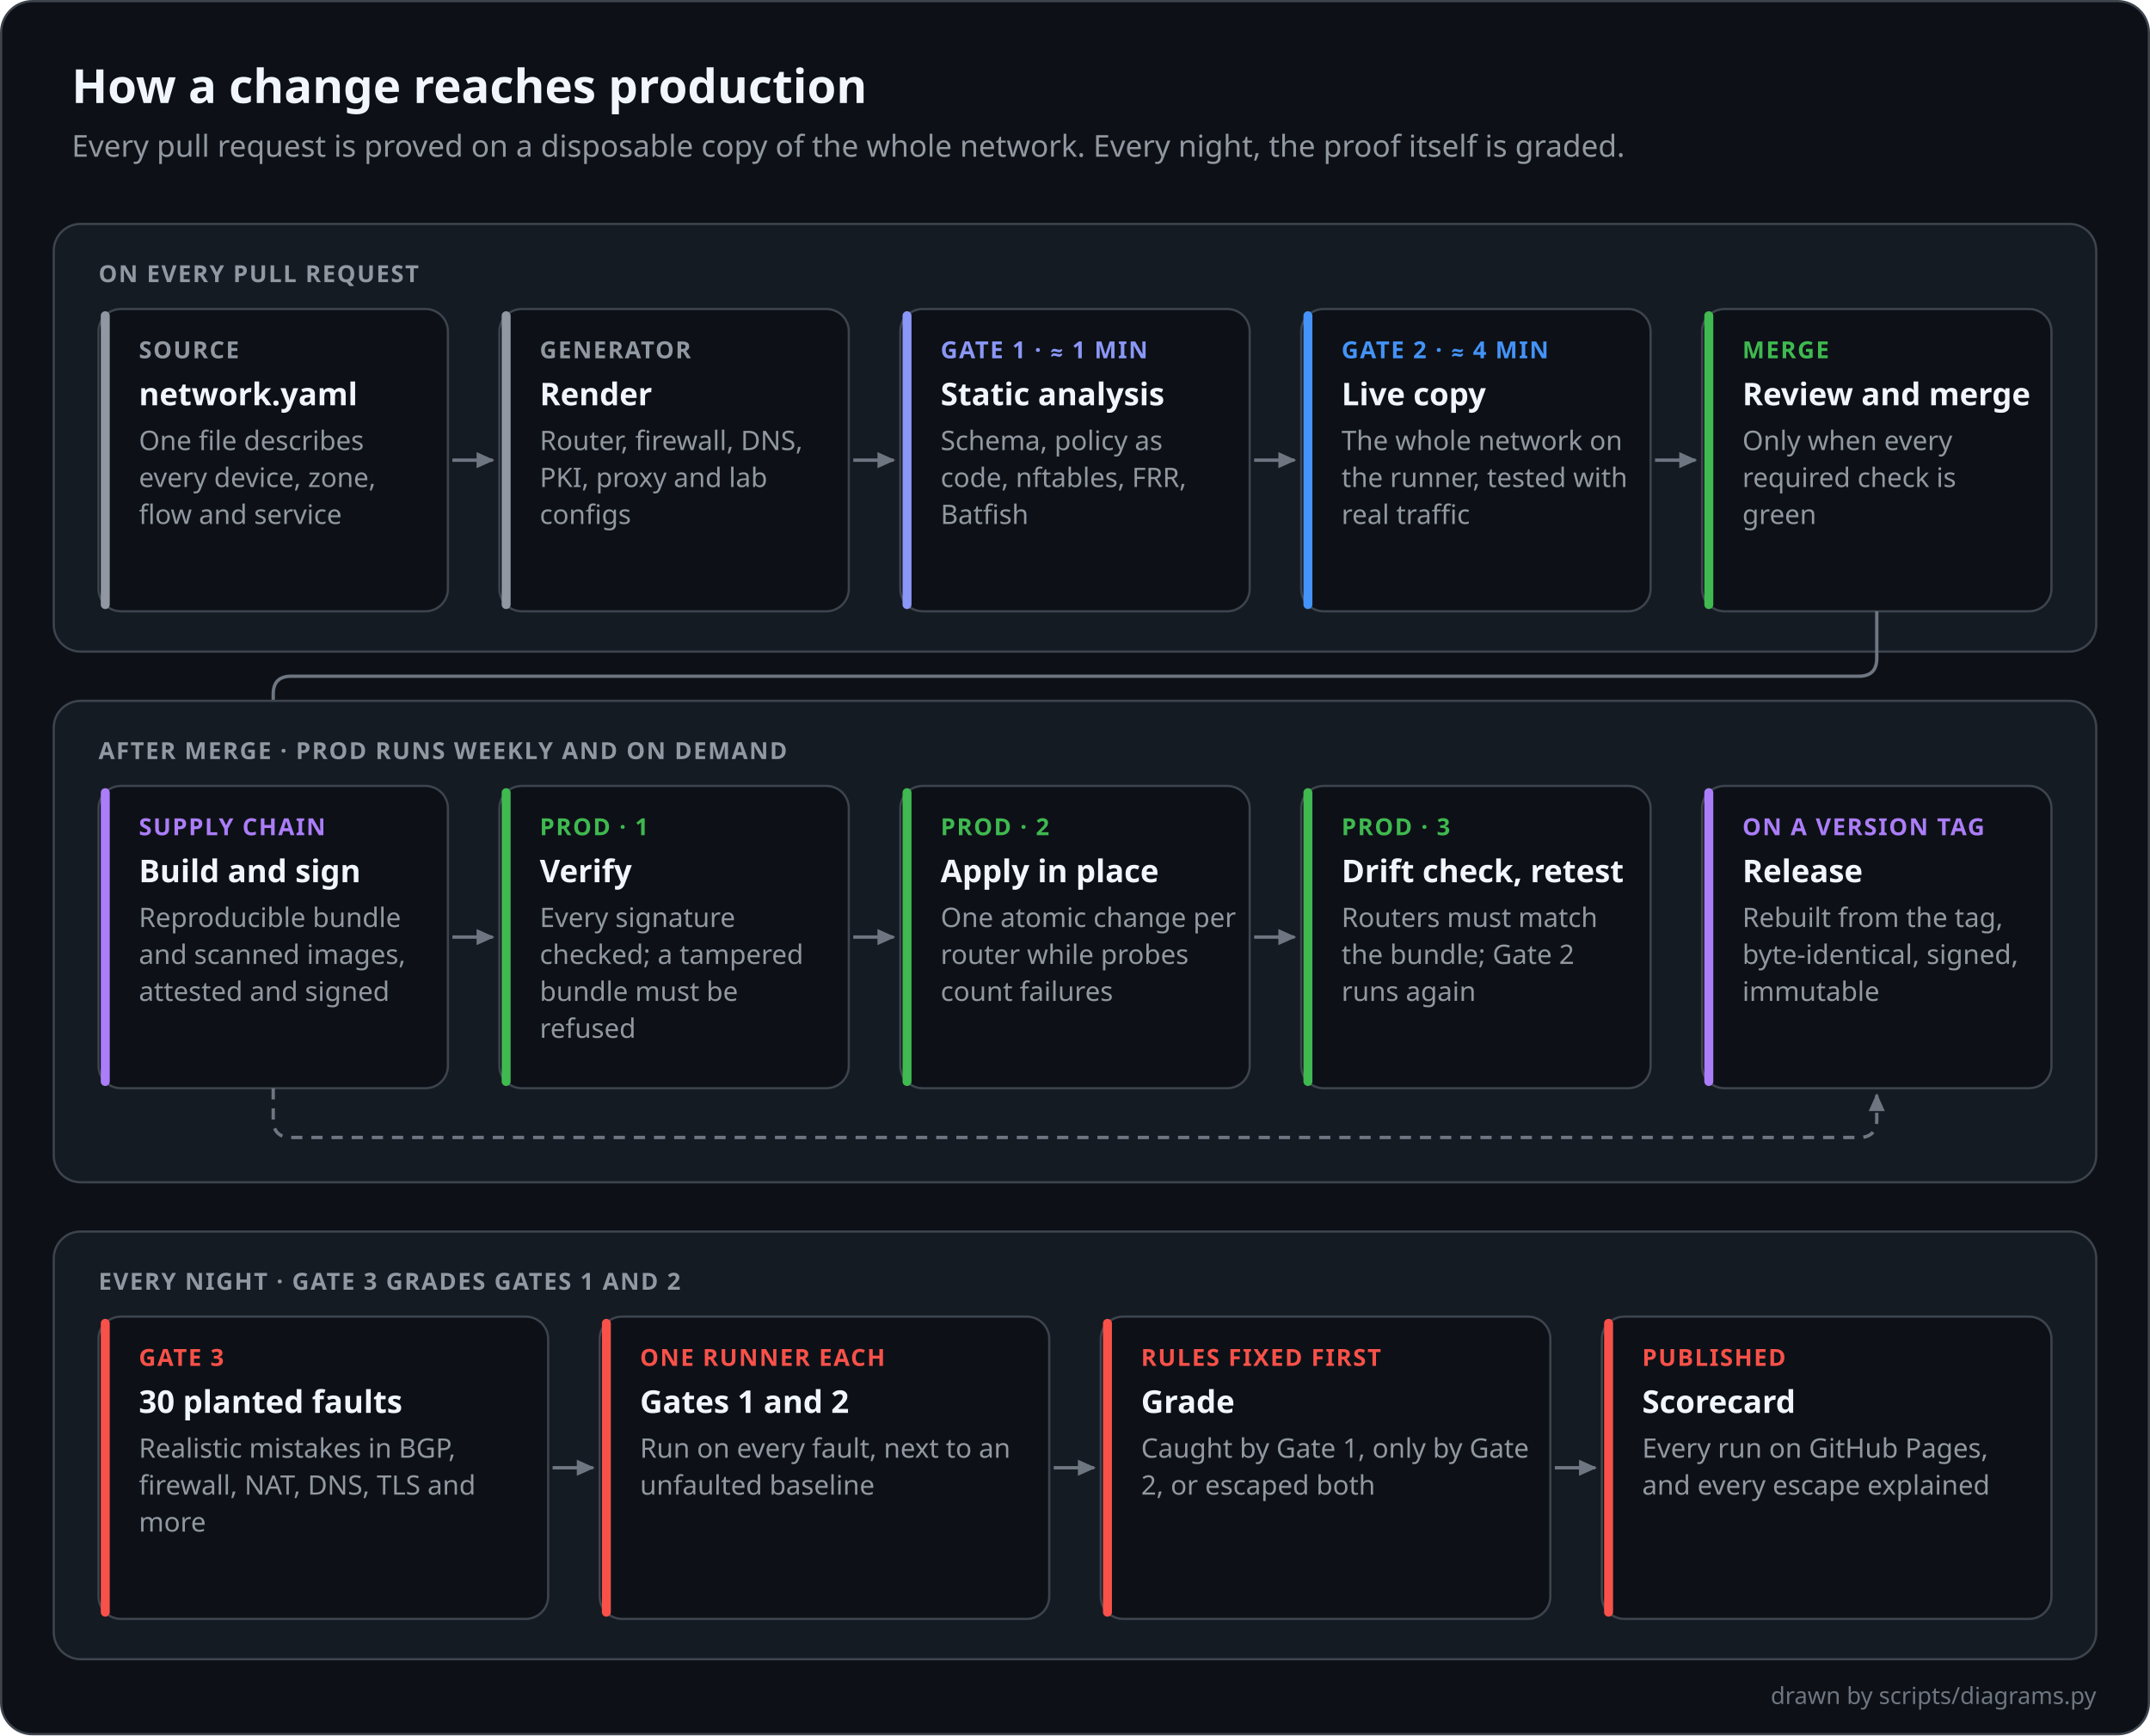
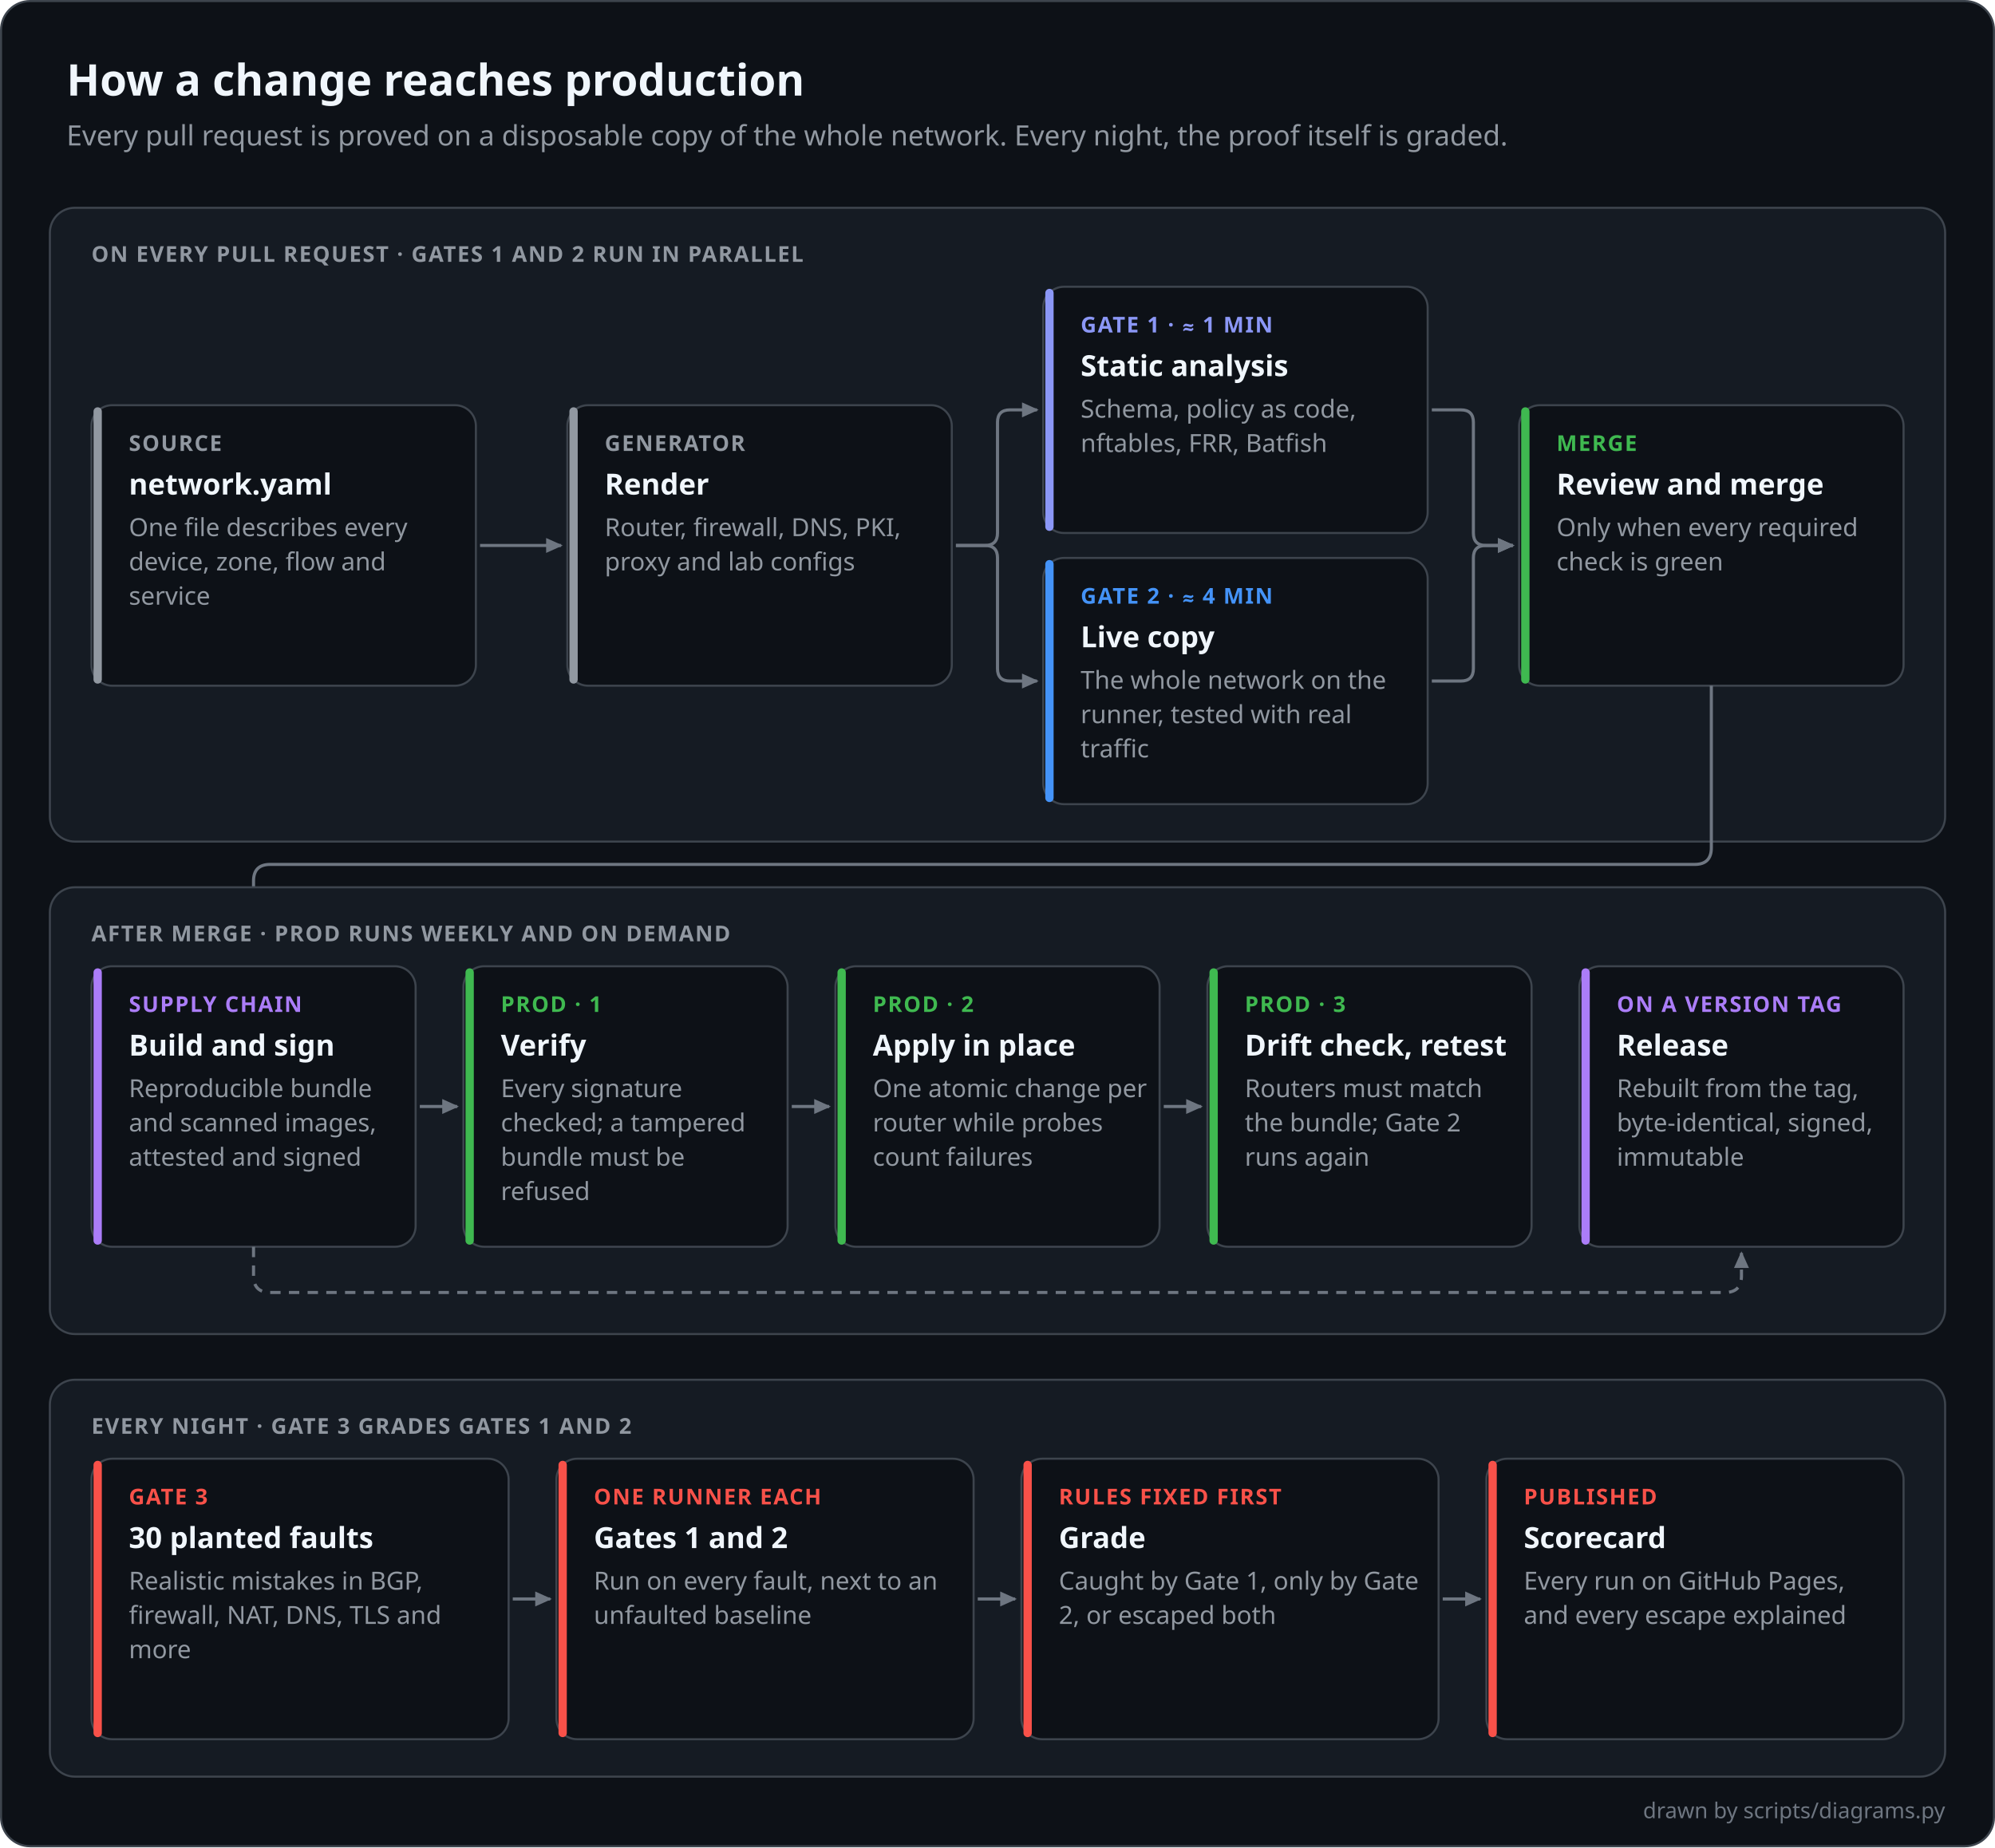
- <svg xmlns="http://www.w3.org/2000/svg" viewBox="0 0 960 775" width="960" height="775" role="img" aria-labelledby="t d">
+ <svg xmlns="http://www.w3.org/2000/svg" viewBox="0 0 960 889" width="960" height="889" role="img" aria-labelledby="t d">
  <style>.s{font-family:-apple-system, BlinkMacSystemFont, 'Segoe UI', 'Noto Sans', Helvetica, Arial, sans-serif}.m{font-family:ui-monospace, SFMono-Regular, 'SF Mono', Menlo, Consolas, 'Liberation Mono', monospace}</style>
  <defs>
    <marker id="a6e7681" viewBox="0 0 10 10" refX="9" refY="5" markerWidth="8" markerHeight="8" markerUnits="userSpaceOnUse" orient="auto-start-reverse">
      <path d="M0,0.5 L10,5 L0,9.5 z" fill="#6e7681" />
    </marker>
  </defs>
-   <rect x="0.5" y="0.5" width="959" height="774" rx="14" fill="#0d1117" stroke="#3d444d" />
+   <rect x="0.5" y="0.5" width="959" height="888" rx="14" fill="#0d1117" stroke="#3d444d" />
  <text x="32" y="46" class="s" font-size="21" font-weight="650" fill="#f0f6fc">How a change reaches production</text>
  <text x="32" y="70" class="s" font-size="13.5" fill="#9198a1">Every pull request is proved on a disposable copy of the whole network. Every night, the proof itself is graded.</text>
-   <rect x="24" y="100" width="912" height="191" rx="12" fill="#151b23" stroke="#3d444d" stroke-width="1" />
-   <text x="44" y="126" class="s" font-size="10.5" fill="#9198a1" font-weight="600" letter-spacing="0.06em">ON EVERY PULL REQUEST</text>
-   <rect x="44" y="138" width="156" height="135" rx="10" fill="#0d1117" stroke="#3d444d" stroke-width="1" />
-   <rect x="45" y="139" width="4" height="133" rx="2" fill="#9198a1" />
-   <text x="62" y="160" class="s" font-size="10.5" fill="#9198a1" font-weight="600" letter-spacing="0.06em">SOURCE</text>
-   <text x="62" y="181" class="s" font-size="14" fill="#f0f6fc" font-weight="600">network.yaml</text>
-   <text x="62" y="201" class="s" font-size="12" fill="#9198a1">One file describes</text>
-   <text x="62" y="217.5" class="s" font-size="12" fill="#9198a1">every device, zone,</text>
-   <text x="62" y="234" class="s" font-size="12" fill="#9198a1">flow and service</text>
-   <path d="M202,205.5 L220,205.5" fill="none" stroke="#6e7681" stroke-width="1.5" stroke-linejoin="round" marker-end="url(#a6e7681)" />
-   <rect x="223" y="138" width="156" height="135" rx="10" fill="#0d1117" stroke="#3d444d" stroke-width="1" />
-   <rect x="224" y="139" width="4" height="133" rx="2" fill="#9198a1" />
-   <text x="241" y="160" class="s" font-size="10.5" fill="#9198a1" font-weight="600" letter-spacing="0.06em">GENERATOR</text>
-   <text x="241" y="181" class="s" font-size="14" fill="#f0f6fc" font-weight="600">Render</text>
-   <text x="241" y="201" class="s" font-size="12" fill="#9198a1">Router, firewall, DNS,</text>
-   <text x="241" y="217.5" class="s" font-size="12" fill="#9198a1">PKI, proxy and lab</text>
-   <text x="241" y="234" class="s" font-size="12" fill="#9198a1">configs</text>
-   <path d="M381,205.5 L399,205.5" fill="none" stroke="#6e7681" stroke-width="1.5" stroke-linejoin="round" marker-end="url(#a6e7681)" />
-   <rect x="402" y="138" width="156" height="135" rx="10" fill="#0d1117" stroke="#3d444d" stroke-width="1" />
-   <rect x="403" y="139" width="4" height="133" rx="2" fill="#8b97f6" />
-   <text x="420" y="160" class="s" font-size="10.5" fill="#8b97f6" font-weight="600" letter-spacing="0.06em">GATE 1 · ≈ 1 MIN</text>
-   <text x="420" y="181" class="s" font-size="14" fill="#f0f6fc" font-weight="600">Static analysis</text>
-   <text x="420" y="201" class="s" font-size="12" fill="#9198a1">Schema, policy as</text>
-   <text x="420" y="217.5" class="s" font-size="12" fill="#9198a1">code, nftables, FRR,</text>
-   <text x="420" y="234" class="s" font-size="12" fill="#9198a1">Batfish</text>
-   <path d="M560,205.5 L578,205.5" fill="none" stroke="#6e7681" stroke-width="1.5" stroke-linejoin="round" marker-end="url(#a6e7681)" />
-   <rect x="581" y="138" width="156" height="135" rx="10" fill="#0d1117" stroke="#3d444d" stroke-width="1" />
-   <rect x="582" y="139" width="4" height="133" rx="2" fill="#4493f8" />
-   <text x="599" y="160" class="s" font-size="10.5" fill="#4493f8" font-weight="600" letter-spacing="0.06em">GATE 2 · ≈ 4 MIN</text>
-   <text x="599" y="181" class="s" font-size="14" fill="#f0f6fc" font-weight="600">Live copy</text>
-   <text x="599" y="201" class="s" font-size="12" fill="#9198a1">The whole network on</text>
-   <text x="599" y="217.5" class="s" font-size="12" fill="#9198a1">the runner, tested with</text>
-   <text x="599" y="234" class="s" font-size="12" fill="#9198a1">real traffic</text>
-   <path d="M739,205.5 L757,205.5" fill="none" stroke="#6e7681" stroke-width="1.5" stroke-linejoin="round" marker-end="url(#a6e7681)" />
-   <rect x="760" y="138" width="156" height="135" rx="10" fill="#0d1117" stroke="#3d444d" stroke-width="1" />
-   <rect x="761" y="139" width="4" height="133" rx="2" fill="#3fb950" />
-   <text x="778" y="160" class="s" font-size="10.5" fill="#3fb950" font-weight="600" letter-spacing="0.06em">MERGE</text>
-   <text x="778" y="181" class="s" font-size="14" fill="#f0f6fc" font-weight="600">Review and merge</text>
-   <text x="778" y="201" class="s" font-size="12" fill="#9198a1">Only when every</text>
-   <text x="778" y="217.5" class="s" font-size="12" fill="#9198a1">required check is</text>
-   <text x="778" y="234" class="s" font-size="12" fill="#9198a1">green</text>
-   <path d="M838,273 L838,294 Q838,302 830,302 L130,302 Q122,302 122,310 L122,348" fill="none" stroke="#6e7681" stroke-width="1.5" stroke-linejoin="round" marker-end="url(#a6e7681)" />
-   <rect x="24" y="313" width="912" height="215" rx="12" fill="#151b23" stroke="#3d444d" stroke-width="1" />
-   <text x="44" y="339" class="s" font-size="10.5" fill="#9198a1" font-weight="600" letter-spacing="0.06em">AFTER MERGE · PROD RUNS WEEKLY AND ON DEMAND</text>
-   <rect x="44" y="351" width="156" height="135" rx="10" fill="#0d1117" stroke="#3d444d" stroke-width="1" />
-   <rect x="45" y="352" width="4" height="133" rx="2" fill="#ab7df8" />
-   <text x="62" y="373" class="s" font-size="10.5" fill="#ab7df8" font-weight="600" letter-spacing="0.06em">SUPPLY CHAIN</text>
-   <text x="62" y="394" class="s" font-size="14" fill="#f0f6fc" font-weight="600">Build and sign</text>
-   <text x="62" y="414" class="s" font-size="12" fill="#9198a1">Reproducible bundle</text>
-   <text x="62" y="430.5" class="s" font-size="12" fill="#9198a1">and scanned images,</text>
-   <text x="62" y="447" class="s" font-size="12" fill="#9198a1">attested and signed</text>
-   <rect x="223" y="351" width="156" height="135" rx="10" fill="#0d1117" stroke="#3d444d" stroke-width="1" />
-   <rect x="224" y="352" width="4" height="133" rx="2" fill="#3fb950" />
-   <text x="241" y="373" class="s" font-size="10.5" fill="#3fb950" font-weight="600" letter-spacing="0.06em">PROD · 1</text>
-   <text x="241" y="394" class="s" font-size="14" fill="#f0f6fc" font-weight="600">Verify</text>
-   <text x="241" y="414" class="s" font-size="12" fill="#9198a1">Every signature</text>
-   <text x="241" y="430.5" class="s" font-size="12" fill="#9198a1">checked; a tampered</text>
-   <text x="241" y="447" class="s" font-size="12" fill="#9198a1">bundle must be</text>
-   <text x="241" y="463.5" class="s" font-size="12" fill="#9198a1">refused</text>
-   <rect x="402" y="351" width="156" height="135" rx="10" fill="#0d1117" stroke="#3d444d" stroke-width="1" />
-   <rect x="403" y="352" width="4" height="133" rx="2" fill="#3fb950" />
-   <text x="420" y="373" class="s" font-size="10.5" fill="#3fb950" font-weight="600" letter-spacing="0.06em">PROD · 2</text>
-   <text x="420" y="394" class="s" font-size="14" fill="#f0f6fc" font-weight="600">Apply in place</text>
-   <text x="420" y="414" class="s" font-size="12" fill="#9198a1">One atomic change per</text>
-   <text x="420" y="430.5" class="s" font-size="12" fill="#9198a1">router while probes</text>
-   <text x="420" y="447" class="s" font-size="12" fill="#9198a1">count failures</text>
-   <rect x="581" y="351" width="156" height="135" rx="10" fill="#0d1117" stroke="#3d444d" stroke-width="1" />
-   <rect x="582" y="352" width="4" height="133" rx="2" fill="#3fb950" />
-   <text x="599" y="373" class="s" font-size="10.5" fill="#3fb950" font-weight="600" letter-spacing="0.06em">PROD · 3</text>
-   <text x="599" y="394" class="s" font-size="14" fill="#f0f6fc" font-weight="600">Drift check, retest</text>
-   <text x="599" y="414" class="s" font-size="12" fill="#9198a1">Routers must match</text>
-   <text x="599" y="430.5" class="s" font-size="12" fill="#9198a1">the bundle; Gate 2</text>
-   <text x="599" y="447" class="s" font-size="12" fill="#9198a1">runs again</text>
-   <rect x="760" y="351" width="156" height="135" rx="10" fill="#0d1117" stroke="#3d444d" stroke-width="1" />
-   <rect x="761" y="352" width="4" height="133" rx="2" fill="#ab7df8" />
-   <text x="778" y="373" class="s" font-size="10.5" fill="#ab7df8" font-weight="600" letter-spacing="0.06em">ON A VERSION TAG</text>
-   <text x="778" y="394" class="s" font-size="14" fill="#f0f6fc" font-weight="600">Release</text>
-   <text x="778" y="414" class="s" font-size="12" fill="#9198a1">Rebuilt from the tag,</text>
-   <text x="778" y="430.5" class="s" font-size="12" fill="#9198a1">byte-identical, signed,</text>
-   <text x="778" y="447" class="s" font-size="12" fill="#9198a1">immutable</text>
-   <path d="M202,418.5 L220,418.5" fill="none" stroke="#6e7681" stroke-width="1.5" stroke-linejoin="round" marker-end="url(#a6e7681)" />
-   <path d="M381,418.5 L399,418.5" fill="none" stroke="#6e7681" stroke-width="1.5" stroke-linejoin="round" marker-end="url(#a6e7681)" />
-   <path d="M560,418.5 L578,418.5" fill="none" stroke="#6e7681" stroke-width="1.5" stroke-linejoin="round" marker-end="url(#a6e7681)" />
-   <path d="M122,486 L122,500 Q122,508 130,508 L830,508 Q838,508 838,500 L838,489" fill="none" stroke="#6e7681" stroke-width="1.5" stroke-linejoin="round" stroke-dasharray="5 4" marker-end="url(#a6e7681)" />
-   <rect x="24" y="550" width="912" height="191" rx="12" fill="#151b23" stroke="#3d444d" stroke-width="1" />
-   <text x="44" y="576" class="s" font-size="10.5" fill="#9198a1" font-weight="600" letter-spacing="0.06em">EVERY NIGHT · GATE 3 GRADES GATES 1 AND 2</text>
-   <rect x="44" y="588" width="200.75" height="135" rx="10" fill="#0d1117" stroke="#3d444d" stroke-width="1" />
-   <rect x="45" y="589" width="4" height="133" rx="2" fill="#f85149" />
-   <text x="62" y="610" class="s" font-size="10.5" fill="#f85149" font-weight="600" letter-spacing="0.06em">GATE 3</text>
-   <text x="62" y="631" class="s" font-size="14" fill="#f0f6fc" font-weight="600">30 planted faults</text>
-   <text x="62" y="651" class="s" font-size="12" fill="#9198a1">Realistic mistakes in BGP,</text>
-   <text x="62" y="667.5" class="s" font-size="12" fill="#9198a1">firewall, NAT, DNS, TLS and</text>
-   <text x="62" y="684" class="s" font-size="12" fill="#9198a1">more</text>
-   <path d="M246.75,655.5 L264.75,655.5" fill="none" stroke="#6e7681" stroke-width="1.5" stroke-linejoin="round" marker-end="url(#a6e7681)" />
-   <rect x="267.75" y="588" width="200.75" height="135" rx="10" fill="#0d1117" stroke="#3d444d" stroke-width="1" />
-   <rect x="268.75" y="589" width="4" height="133" rx="2" fill="#f85149" />
-   <text x="285.75" y="610" class="s" font-size="10.5" fill="#f85149" font-weight="600" letter-spacing="0.06em">ONE RUNNER EACH</text>
-   <text x="285.75" y="631" class="s" font-size="14" fill="#f0f6fc" font-weight="600">Gates 1 and 2</text>
-   <text x="285.75" y="651" class="s" font-size="12" fill="#9198a1">Run on every fault, next to an</text>
-   <text x="285.75" y="667.5" class="s" font-size="12" fill="#9198a1">unfaulted baseline</text>
-   <path d="M470.5,655.5 L488.5,655.5" fill="none" stroke="#6e7681" stroke-width="1.5" stroke-linejoin="round" marker-end="url(#a6e7681)" />
-   <rect x="491.5" y="588" width="200.75" height="135" rx="10" fill="#0d1117" stroke="#3d444d" stroke-width="1" />
-   <rect x="492.5" y="589" width="4" height="133" rx="2" fill="#f85149" />
-   <text x="509.5" y="610" class="s" font-size="10.5" fill="#f85149" font-weight="600" letter-spacing="0.06em">RULES FIXED FIRST</text>
-   <text x="509.5" y="631" class="s" font-size="14" fill="#f0f6fc" font-weight="600">Grade</text>
-   <text x="509.5" y="651" class="s" font-size="12" fill="#9198a1">Caught by Gate 1, only by Gate</text>
-   <text x="509.5" y="667.5" class="s" font-size="12" fill="#9198a1">2, or escaped both</text>
-   <path d="M694.25,655.5 L712.25,655.5" fill="none" stroke="#6e7681" stroke-width="1.5" stroke-linejoin="round" marker-end="url(#a6e7681)" />
-   <rect x="715.25" y="588" width="200.75" height="135" rx="10" fill="#0d1117" stroke="#3d444d" stroke-width="1" />
-   <rect x="716.25" y="589" width="4" height="133" rx="2" fill="#f85149" />
-   <text x="733.25" y="610" class="s" font-size="10.5" fill="#f85149" font-weight="600" letter-spacing="0.06em">PUBLISHED</text>
-   <text x="733.25" y="631" class="s" font-size="14" fill="#f0f6fc" font-weight="600">Scorecard</text>
-   <text x="733.25" y="651" class="s" font-size="12" fill="#9198a1">Every run on GitHub Pages,</text>
-   <text x="733.25" y="667.5" class="s" font-size="12" fill="#9198a1">and every escape explained</text>
-   <text x="936" y="761" class="s" font-size="10.5" fill="#6e7681" text-anchor="end">drawn by scripts/diagrams.py</text>
+   <rect x="24" y="100" width="912" height="305" rx="12" fill="#151b23" stroke="#3d444d" stroke-width="1" />
+   <text x="44" y="126" class="s" font-size="10.5" fill="#9198a1" font-weight="600" letter-spacing="0.06em">ON EVERY PULL REQUEST · GATES 1 AND 2 RUN IN PARALLEL</text>
+   <rect x="44" y="195" width="185" height="135" rx="10" fill="#0d1117" stroke="#3d444d" stroke-width="1" />
+   <rect x="45" y="196" width="4" height="133" rx="2" fill="#9198a1" />
+   <text x="62" y="217" class="s" font-size="10.5" fill="#9198a1" font-weight="600" letter-spacing="0.06em">SOURCE</text>
+   <text x="62" y="238" class="s" font-size="14" fill="#f0f6fc" font-weight="600">network.yaml</text>
+   <text x="62" y="258" class="s" font-size="12" fill="#9198a1">One file describes every</text>
+   <text x="62" y="274.5" class="s" font-size="12" fill="#9198a1">device, zone, flow and</text>
+   <text x="62" y="291" class="s" font-size="12" fill="#9198a1">service</text>
+   <rect x="273" y="195" width="185" height="135" rx="10" fill="#0d1117" stroke="#3d444d" stroke-width="1" />
+   <rect x="274" y="196" width="4" height="133" rx="2" fill="#9198a1" />
+   <text x="291" y="217" class="s" font-size="10.5" fill="#9198a1" font-weight="600" letter-spacing="0.06em">GENERATOR</text>
+   <text x="291" y="238" class="s" font-size="14" fill="#f0f6fc" font-weight="600">Render</text>
+   <text x="291" y="258" class="s" font-size="12" fill="#9198a1">Router, firewall, DNS, PKI,</text>
+   <text x="291" y="274.5" class="s" font-size="12" fill="#9198a1">proxy and lab configs</text>
+   <rect x="731" y="195" width="185" height="135" rx="10" fill="#0d1117" stroke="#3d444d" stroke-width="1" />
+   <rect x="732" y="196" width="4" height="133" rx="2" fill="#3fb950" />
+   <text x="749" y="217" class="s" font-size="10.5" fill="#3fb950" font-weight="600" letter-spacing="0.06em">MERGE</text>
+   <text x="749" y="238" class="s" font-size="14" fill="#f0f6fc" font-weight="600">Review and merge</text>
+   <text x="749" y="258" class="s" font-size="12" fill="#9198a1">Only when every required</text>
+   <text x="749" y="274.5" class="s" font-size="12" fill="#9198a1">check is green</text>
+   <rect x="502" y="138" width="185" height="118.5" rx="10" fill="#0d1117" stroke="#3d444d" stroke-width="1" />
+   <rect x="503" y="139" width="4" height="116.5" rx="2" fill="#8b97f6" />
+   <text x="520" y="160" class="s" font-size="10.5" fill="#8b97f6" font-weight="600" letter-spacing="0.06em">GATE 1 · ≈ 1 MIN</text>
+   <text x="520" y="181" class="s" font-size="14" fill="#f0f6fc" font-weight="600">Static analysis</text>
+   <text x="520" y="201" class="s" font-size="12" fill="#9198a1">Schema, policy as code,</text>
+   <text x="520" y="217.5" class="s" font-size="12" fill="#9198a1">nftables, FRR, Batfish</text>
+   <rect x="502" y="268.5" width="185" height="118.5" rx="10" fill="#0d1117" stroke="#3d444d" stroke-width="1" />
+   <rect x="503" y="269.5" width="4" height="116.5" rx="2" fill="#4493f8" />
+   <text x="520" y="290.5" class="s" font-size="10.5" fill="#4493f8" font-weight="600" letter-spacing="0.06em">GATE 2 · ≈ 4 MIN</text>
+   <text x="520" y="311.5" class="s" font-size="14" fill="#f0f6fc" font-weight="600">Live copy</text>
+   <text x="520" y="331.5" class="s" font-size="12" fill="#9198a1">The whole network on the</text>
+   <text x="520" y="348" class="s" font-size="12" fill="#9198a1">runner, tested with real</text>
+   <text x="520" y="364.5" class="s" font-size="12" fill="#9198a1">traffic</text>
+   <path d="M231,262.5 L270,262.5" fill="none" stroke="#6e7681" stroke-width="1.5" stroke-linejoin="round" marker-end="url(#a6e7681)" />
+   <path d="M460,262.5 L474,262.5 Q480,262.5 480,256.5 L480,203.25 Q480,197.25 486,197.25 L499,197.25" fill="none" stroke="#6e7681" stroke-width="1.5" stroke-linejoin="round" marker-end="url(#a6e7681)" />
+   <path d="M689,197.25 L703,197.25 Q709,197.25 709,203.25 L709,256.5 Q709,262.5 715,262.5 L728,262.5" fill="none" stroke="#6e7681" stroke-width="1.5" stroke-linejoin="round" marker-end="url(#a6e7681)" />
+   <path d="M460,262.5 L474,262.5 Q480,262.5 480,268.5 L480,321.75 Q480,327.75 486,327.75 L499,327.75" fill="none" stroke="#6e7681" stroke-width="1.5" stroke-linejoin="round" marker-end="url(#a6e7681)" />
+   <path d="M689,327.75 L703,327.75 Q709,327.75 709,321.75 L709,268.5 Q709,262.5 715,262.5 L728,262.5" fill="none" stroke="#6e7681" stroke-width="1.5" stroke-linejoin="round" marker-end="url(#a6e7681)" />
+   <path d="M823.5,330 L823.5,408 Q823.5,416 815.5,416 L130,416 Q122,416 122,424 L122,462" fill="none" stroke="#6e7681" stroke-width="1.5" stroke-linejoin="round" marker-end="url(#a6e7681)" />
+   <rect x="24" y="427" width="912" height="215" rx="12" fill="#151b23" stroke="#3d444d" stroke-width="1" />
+   <text x="44" y="453" class="s" font-size="10.5" fill="#9198a1" font-weight="600" letter-spacing="0.06em">AFTER MERGE · PROD RUNS WEEKLY AND ON DEMAND</text>
+   <rect x="44" y="465" width="156" height="135" rx="10" fill="#0d1117" stroke="#3d444d" stroke-width="1" />
+   <rect x="45" y="466" width="4" height="133" rx="2" fill="#ab7df8" />
+   <text x="62" y="487" class="s" font-size="10.5" fill="#ab7df8" font-weight="600" letter-spacing="0.06em">SUPPLY CHAIN</text>
+   <text x="62" y="508" class="s" font-size="14" fill="#f0f6fc" font-weight="600">Build and sign</text>
+   <text x="62" y="528" class="s" font-size="12" fill="#9198a1">Reproducible bundle</text>
+   <text x="62" y="544.5" class="s" font-size="12" fill="#9198a1">and scanned images,</text>
+   <text x="62" y="561" class="s" font-size="12" fill="#9198a1">attested and signed</text>
+   <rect x="223" y="465" width="156" height="135" rx="10" fill="#0d1117" stroke="#3d444d" stroke-width="1" />
+   <rect x="224" y="466" width="4" height="133" rx="2" fill="#3fb950" />
+   <text x="241" y="487" class="s" font-size="10.5" fill="#3fb950" font-weight="600" letter-spacing="0.06em">PROD · 1</text>
+   <text x="241" y="508" class="s" font-size="14" fill="#f0f6fc" font-weight="600">Verify</text>
+   <text x="241" y="528" class="s" font-size="12" fill="#9198a1">Every signature</text>
+   <text x="241" y="544.5" class="s" font-size="12" fill="#9198a1">checked; a tampered</text>
+   <text x="241" y="561" class="s" font-size="12" fill="#9198a1">bundle must be</text>
+   <text x="241" y="577.5" class="s" font-size="12" fill="#9198a1">refused</text>
+   <rect x="402" y="465" width="156" height="135" rx="10" fill="#0d1117" stroke="#3d444d" stroke-width="1" />
+   <rect x="403" y="466" width="4" height="133" rx="2" fill="#3fb950" />
+   <text x="420" y="487" class="s" font-size="10.5" fill="#3fb950" font-weight="600" letter-spacing="0.06em">PROD · 2</text>
+   <text x="420" y="508" class="s" font-size="14" fill="#f0f6fc" font-weight="600">Apply in place</text>
+   <text x="420" y="528" class="s" font-size="12" fill="#9198a1">One atomic change per</text>
+   <text x="420" y="544.5" class="s" font-size="12" fill="#9198a1">router while probes</text>
+   <text x="420" y="561" class="s" font-size="12" fill="#9198a1">count failures</text>
+   <rect x="581" y="465" width="156" height="135" rx="10" fill="#0d1117" stroke="#3d444d" stroke-width="1" />
+   <rect x="582" y="466" width="4" height="133" rx="2" fill="#3fb950" />
+   <text x="599" y="487" class="s" font-size="10.5" fill="#3fb950" font-weight="600" letter-spacing="0.06em">PROD · 3</text>
+   <text x="599" y="508" class="s" font-size="14" fill="#f0f6fc" font-weight="600">Drift check, retest</text>
+   <text x="599" y="528" class="s" font-size="12" fill="#9198a1">Routers must match</text>
+   <text x="599" y="544.5" class="s" font-size="12" fill="#9198a1">the bundle; Gate 2</text>
+   <text x="599" y="561" class="s" font-size="12" fill="#9198a1">runs again</text>
+   <rect x="760" y="465" width="156" height="135" rx="10" fill="#0d1117" stroke="#3d444d" stroke-width="1" />
+   <rect x="761" y="466" width="4" height="133" rx="2" fill="#ab7df8" />
+   <text x="778" y="487" class="s" font-size="10.5" fill="#ab7df8" font-weight="600" letter-spacing="0.06em">ON A VERSION TAG</text>
+   <text x="778" y="508" class="s" font-size="14" fill="#f0f6fc" font-weight="600">Release</text>
+   <text x="778" y="528" class="s" font-size="12" fill="#9198a1">Rebuilt from the tag,</text>
+   <text x="778" y="544.5" class="s" font-size="12" fill="#9198a1">byte-identical, signed,</text>
+   <text x="778" y="561" class="s" font-size="12" fill="#9198a1">immutable</text>
+   <path d="M202,532.5 L220,532.5" fill="none" stroke="#6e7681" stroke-width="1.5" stroke-linejoin="round" marker-end="url(#a6e7681)" />
+   <path d="M381,532.5 L399,532.5" fill="none" stroke="#6e7681" stroke-width="1.5" stroke-linejoin="round" marker-end="url(#a6e7681)" />
+   <path d="M560,532.5 L578,532.5" fill="none" stroke="#6e7681" stroke-width="1.5" stroke-linejoin="round" marker-end="url(#a6e7681)" />
+   <path d="M122,600 L122,614 Q122,622 130,622 L830,622 Q838,622 838,614 L838,603" fill="none" stroke="#6e7681" stroke-width="1.5" stroke-linejoin="round" stroke-dasharray="5 4" marker-end="url(#a6e7681)" />
+   <rect x="24" y="664" width="912" height="191" rx="12" fill="#151b23" stroke="#3d444d" stroke-width="1" />
+   <text x="44" y="690" class="s" font-size="10.5" fill="#9198a1" font-weight="600" letter-spacing="0.06em">EVERY NIGHT · GATE 3 GRADES GATES 1 AND 2</text>
+   <rect x="44" y="702" width="200.75" height="135" rx="10" fill="#0d1117" stroke="#3d444d" stroke-width="1" />
+   <rect x="45" y="703" width="4" height="133" rx="2" fill="#f85149" />
+   <text x="62" y="724" class="s" font-size="10.5" fill="#f85149" font-weight="600" letter-spacing="0.06em">GATE 3</text>
+   <text x="62" y="745" class="s" font-size="14" fill="#f0f6fc" font-weight="600">30 planted faults</text>
+   <text x="62" y="765" class="s" font-size="12" fill="#9198a1">Realistic mistakes in BGP,</text>
+   <text x="62" y="781.5" class="s" font-size="12" fill="#9198a1">firewall, NAT, DNS, TLS and</text>
+   <text x="62" y="798" class="s" font-size="12" fill="#9198a1">more</text>
+   <path d="M246.75,769.5 L264.75,769.5" fill="none" stroke="#6e7681" stroke-width="1.5" stroke-linejoin="round" marker-end="url(#a6e7681)" />
+   <rect x="267.75" y="702" width="200.75" height="135" rx="10" fill="#0d1117" stroke="#3d444d" stroke-width="1" />
+   <rect x="268.75" y="703" width="4" height="133" rx="2" fill="#f85149" />
+   <text x="285.75" y="724" class="s" font-size="10.5" fill="#f85149" font-weight="600" letter-spacing="0.06em">ONE RUNNER EACH</text>
+   <text x="285.75" y="745" class="s" font-size="14" fill="#f0f6fc" font-weight="600">Gates 1 and 2</text>
+   <text x="285.75" y="765" class="s" font-size="12" fill="#9198a1">Run on every fault, next to an</text>
+   <text x="285.75" y="781.5" class="s" font-size="12" fill="#9198a1">unfaulted baseline</text>
+   <path d="M470.5,769.5 L488.5,769.5" fill="none" stroke="#6e7681" stroke-width="1.5" stroke-linejoin="round" marker-end="url(#a6e7681)" />
+   <rect x="491.5" y="702" width="200.75" height="135" rx="10" fill="#0d1117" stroke="#3d444d" stroke-width="1" />
+   <rect x="492.5" y="703" width="4" height="133" rx="2" fill="#f85149" />
+   <text x="509.5" y="724" class="s" font-size="10.5" fill="#f85149" font-weight="600" letter-spacing="0.06em">RULES FIXED FIRST</text>
+   <text x="509.5" y="745" class="s" font-size="14" fill="#f0f6fc" font-weight="600">Grade</text>
+   <text x="509.5" y="765" class="s" font-size="12" fill="#9198a1">Caught by Gate 1, only by Gate</text>
+   <text x="509.5" y="781.5" class="s" font-size="12" fill="#9198a1">2, or escaped both</text>
+   <path d="M694.25,769.5 L712.25,769.5" fill="none" stroke="#6e7681" stroke-width="1.5" stroke-linejoin="round" marker-end="url(#a6e7681)" />
+   <rect x="715.25" y="702" width="200.75" height="135" rx="10" fill="#0d1117" stroke="#3d444d" stroke-width="1" />
+   <rect x="716.25" y="703" width="4" height="133" rx="2" fill="#f85149" />
+   <text x="733.25" y="724" class="s" font-size="10.5" fill="#f85149" font-weight="600" letter-spacing="0.06em">PUBLISHED</text>
+   <text x="733.25" y="745" class="s" font-size="14" fill="#f0f6fc" font-weight="600">Scorecard</text>
+   <text x="733.25" y="765" class="s" font-size="12" fill="#9198a1">Every run on GitHub Pages,</text>
+   <text x="733.25" y="781.5" class="s" font-size="12" fill="#9198a1">and every escape explained</text>
+   <text x="936" y="875" class="s" font-size="10.5" fill="#6e7681" text-anchor="end">drawn by scripts/diagrams.py</text>
</svg>
